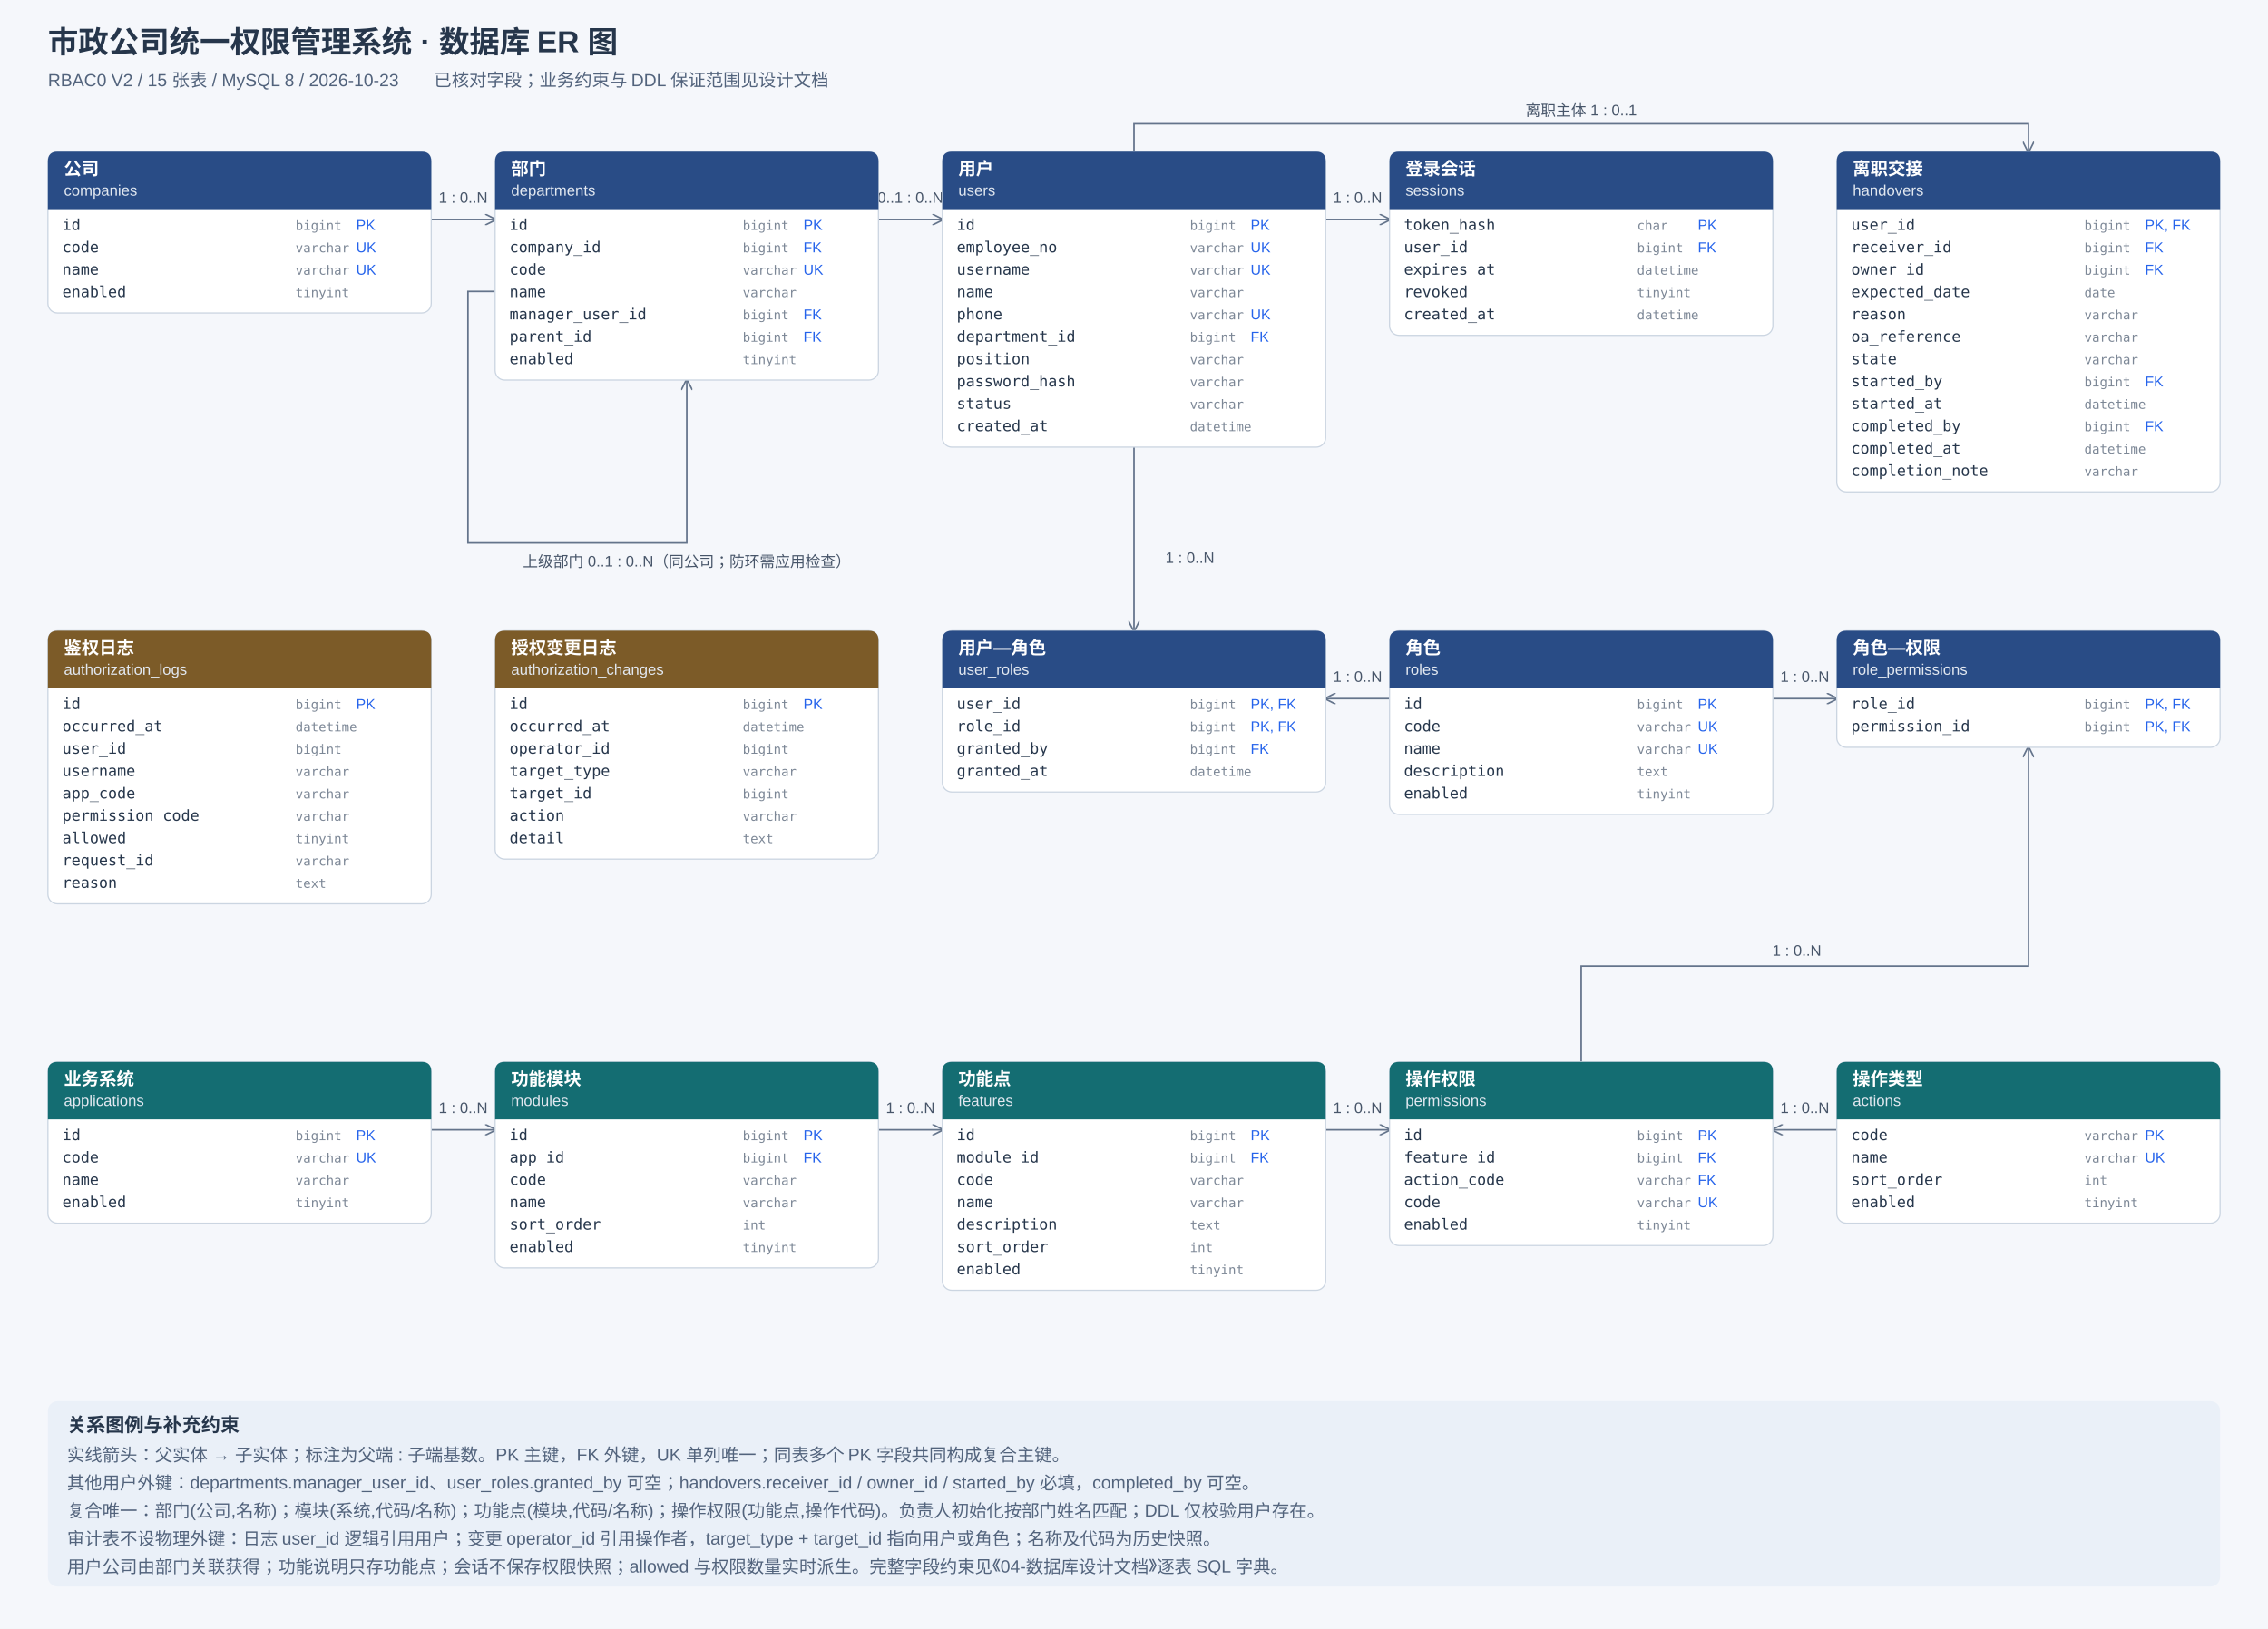
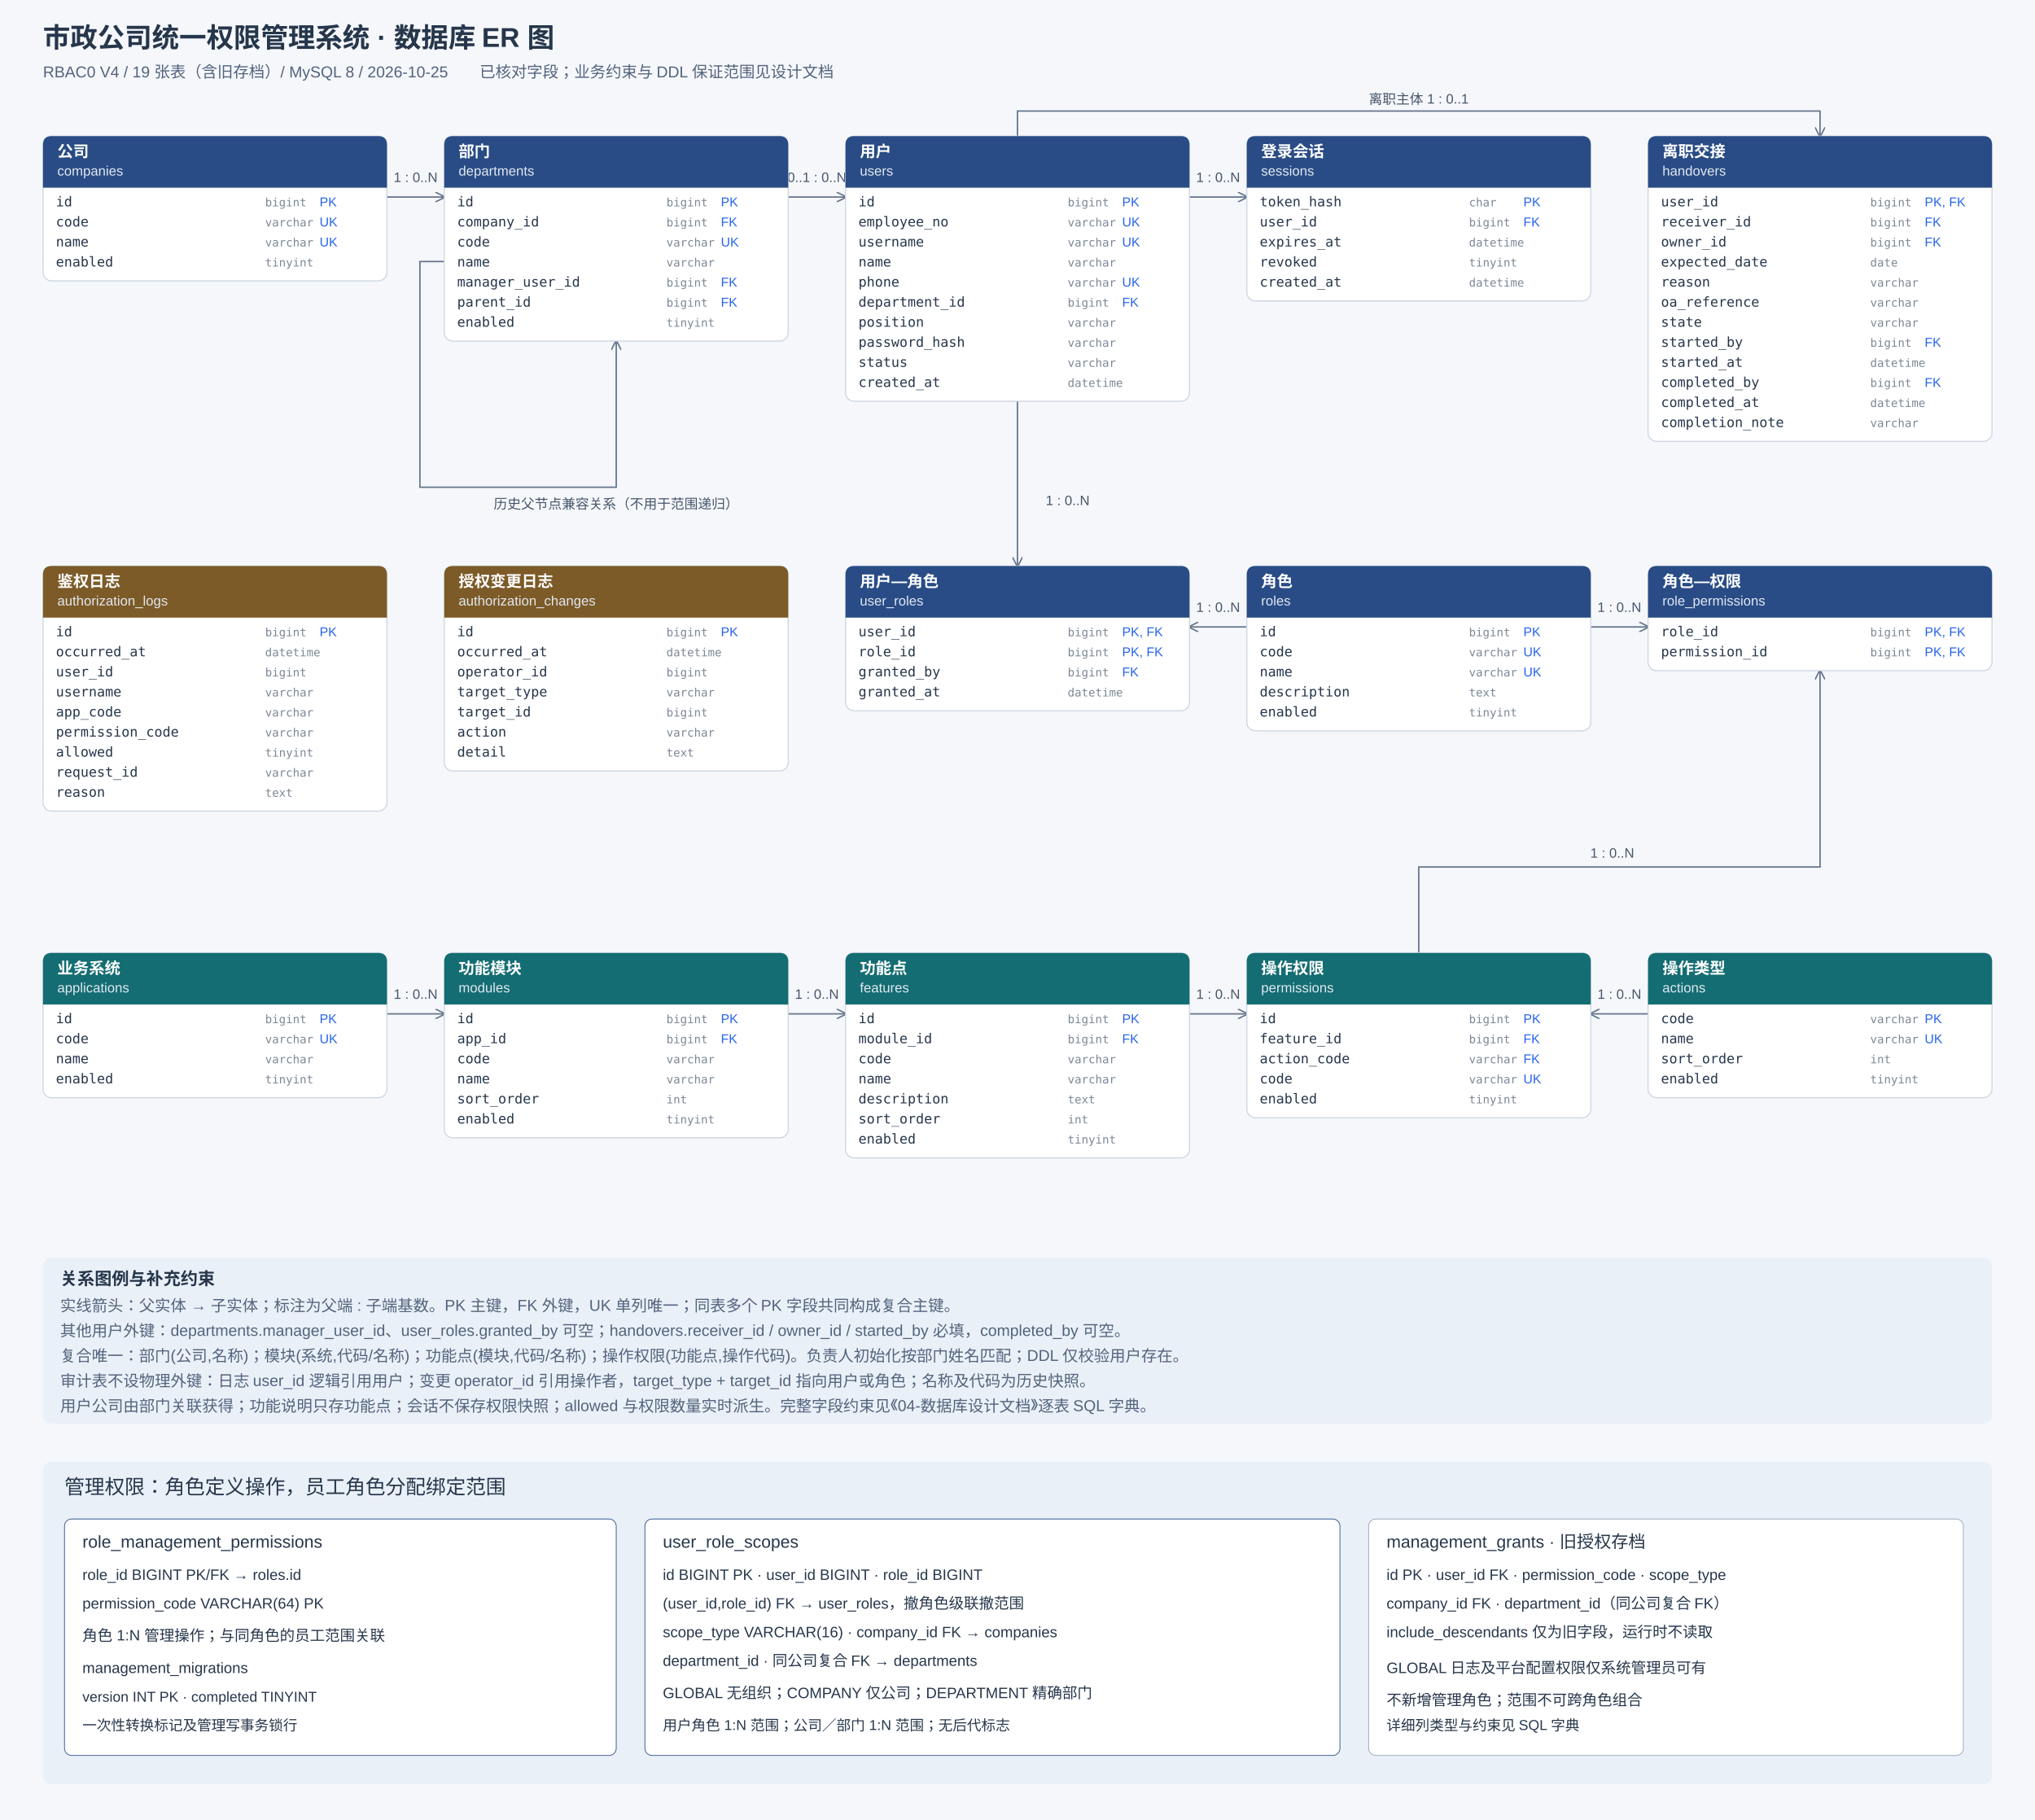
- <svg xmlns="http://www.w3.org/2000/svg" width="2840" height="2040" viewBox="0 0 2840 2040">
+ <svg xmlns="http://www.w3.org/2000/svg" width="2840" height="2540" viewBox="0 0 2840 2540">
  <defs>
    <marker id="arrow" viewBox="0 0 10 10" refX="9" refY="5" markerWidth="7" markerHeight="7" orient="auto-start-reverse">
      <path d="M0 0L10 5L0 10" fill="none" stroke="#64748b" stroke-width="1.4" />
    </marker>
  </defs>
  <style>text{font-family:"PingFang SC","Microsoft YaHei",Arial,sans-serif;fill:#26364b}.field{font-family:Menlo,Consolas,monospace;font-size:19px}.edge{fill:none;stroke:#64748b;stroke-width:2;marker-end:url(#arrow)}.rel{font-size:19px;fill:#475569;paint-order:stroke;stroke:#f5f7fb;stroke-width:7px;stroke-linejoin:round}.key{fill:#2563eb;font-size:18px}.note{font-size:22px;fill:#52637c}</style>
-   <rect width="2840" height="2040" fill="#f5f7fb" />
+   <rect width="2840" height="2540" fill="#f5f7fb" />
  <text x="60" y="66" font-size="38" font-weight="700">市政公司统一权限管理系统 · 数据库 ER 图</text>
-   <text x="60" y="108" class="note">RBAC0 V2 / 15 张表 / MySQL 8 / 2026-10-23　　已核对字段；业务约束与 DDL 保证范围见设计文档</text>
+   <text x="60" y="108" class="note">RBAC0 V4 / 19 张表（含旧存档）/ MySQL 8 / 2026-10-25　　已核对字段；业务约束与 DDL 保证范围见设计文档</text>
  <path class="edge" d="M540 275H620" />
  <text class="rel" x="580" y="254" text-anchor="middle">1 : 0..N</text>
  <path class="edge" d="M1100 275H1180" />
  <text class="rel" x="1140" y="254" text-anchor="middle">0..1 : 0..N</text>
  <path class="edge" d="M1660 275H1740" />
  <text class="rel" x="1700" y="254" text-anchor="middle">1 : 0..N</text>
  <path class="edge" d="M1420 190V155H2540V190" />
  <text class="rel" x="1980" y="145" text-anchor="middle">离职主体 1 : 0..1</text>
  <path class="edge" d="M1420 560V790" />
  <text class="rel" x="1490" y="705" text-anchor="middle">1 : 0..N</text>
  <path class="edge" d="M1740 875H1660" />
  <text class="rel" x="1700" y="854" text-anchor="middle">1 : 0..N</text>
  <path class="edge" d="M2220 875H2300" />
  <text class="rel" x="2260" y="854" text-anchor="middle">1 : 0..N</text>
  <path class="edge" d="M1980 1330V1210H2540V936" />
  <text class="rel" x="2250" y="1197" text-anchor="middle">1 : 0..N</text>
  <path class="edge" d="M540 1415H620" />
  <text class="rel" x="580" y="1394" text-anchor="middle">1 : 0..N</text>
  <path class="edge" d="M1100 1415H1180" />
  <text class="rel" x="1140" y="1394" text-anchor="middle">1 : 0..N</text>
  <path class="edge" d="M1660 1415H1740" />
  <text class="rel" x="1700" y="1394" text-anchor="middle">1 : 0..N</text>
  <path class="edge" d="M2300 1415H2220" />
  <text class="rel" x="2260" y="1394" text-anchor="middle">1 : 0..N</text>
  <path class="edge" d="M620 365H586V680H860V476" />
-   <text class="rel" x="860" y="710" text-anchor="middle">上级部门 0..1 : 0..N（同公司；防环需应用检查）</text>
+   <text class="rel" x="860" y="710" text-anchor="middle">历史父节点兼容关系（不用于范围递归）</text>
  <rect x="60" y="190" width="480" height="202" rx="12" fill="white" stroke="#cbd5e1" stroke-width="1.5" />
  <path d="M72 190H528Q540 190 540 202V262H60V202Q60 190 72 190" fill="#294c86" />
  <text x="80" y="219" style="fill:white" font-size="22" font-weight="700">公司</text>
  <text x="80" y="245" style="fill:#e2e8f0" font-size="19">companies</text>
  <text x="78" y="288" class="field">id</text>
  <text x="370" y="288" class="field" style="fill:#7c8796;font-size:16px">bigint</text>
  <text x="446" y="288" class="key">PK</text>
  <text x="78" y="316" class="field">code</text>
  <text x="370" y="316" class="field" style="fill:#7c8796;font-size:16px">varchar</text>
  <text x="446" y="316" class="key">UK</text>
  <text x="78" y="344" class="field">name</text>
  <text x="370" y="344" class="field" style="fill:#7c8796;font-size:16px">varchar</text>
  <text x="446" y="344" class="key">UK</text>
  <text x="78" y="372" class="field">enabled</text>
  <text x="370" y="372" class="field" style="fill:#7c8796;font-size:16px">tinyint</text>
  <text x="446" y="372" class="key" />
  <rect x="620" y="190" width="480" height="286" rx="12" fill="white" stroke="#cbd5e1" stroke-width="1.5" />
  <path d="M632 190H1088Q1100 190 1100 202V262H620V202Q620 190 632 190" fill="#294c86" />
  <text x="640" y="219" style="fill:white" font-size="22" font-weight="700">部门</text>
  <text x="640" y="245" style="fill:#e2e8f0" font-size="19">departments</text>
  <text x="638" y="288" class="field">id</text>
  <text x="930" y="288" class="field" style="fill:#7c8796;font-size:16px">bigint</text>
  <text x="1006" y="288" class="key">PK</text>
  <text x="638" y="316" class="field">company_id</text>
  <text x="930" y="316" class="field" style="fill:#7c8796;font-size:16px">bigint</text>
  <text x="1006" y="316" class="key">FK</text>
  <text x="638" y="344" class="field">code</text>
  <text x="930" y="344" class="field" style="fill:#7c8796;font-size:16px">varchar</text>
  <text x="1006" y="344" class="key">UK</text>
  <text x="638" y="372" class="field">name</text>
  <text x="930" y="372" class="field" style="fill:#7c8796;font-size:16px">varchar</text>
  <text x="1006" y="372" class="key" />
  <text x="638" y="400" class="field">manager_user_id</text>
  <text x="930" y="400" class="field" style="fill:#7c8796;font-size:16px">bigint</text>
  <text x="1006" y="400" class="key">FK</text>
  <text x="638" y="428" class="field">parent_id</text>
  <text x="930" y="428" class="field" style="fill:#7c8796;font-size:16px">bigint</text>
  <text x="1006" y="428" class="key">FK</text>
  <text x="638" y="456" class="field">enabled</text>
  <text x="930" y="456" class="field" style="fill:#7c8796;font-size:16px">tinyint</text>
  <text x="1006" y="456" class="key" />
  <rect x="1180" y="190" width="480" height="370" rx="12" fill="white" stroke="#cbd5e1" stroke-width="1.5" />
  <path d="M1192 190H1648Q1660 190 1660 202V262H1180V202Q1180 190 1192 190" fill="#294c86" />
  <text x="1200" y="219" style="fill:white" font-size="22" font-weight="700">用户</text>
  <text x="1200" y="245" style="fill:#e2e8f0" font-size="19">users</text>
  <text x="1198" y="288" class="field">id</text>
  <text x="1490" y="288" class="field" style="fill:#7c8796;font-size:16px">bigint</text>
  <text x="1566" y="288" class="key">PK</text>
  <text x="1198" y="316" class="field">employee_no</text>
  <text x="1490" y="316" class="field" style="fill:#7c8796;font-size:16px">varchar</text>
  <text x="1566" y="316" class="key">UK</text>
  <text x="1198" y="344" class="field">username</text>
  <text x="1490" y="344" class="field" style="fill:#7c8796;font-size:16px">varchar</text>
  <text x="1566" y="344" class="key">UK</text>
  <text x="1198" y="372" class="field">name</text>
  <text x="1490" y="372" class="field" style="fill:#7c8796;font-size:16px">varchar</text>
  <text x="1566" y="372" class="key" />
  <text x="1198" y="400" class="field">phone</text>
  <text x="1490" y="400" class="field" style="fill:#7c8796;font-size:16px">varchar</text>
  <text x="1566" y="400" class="key">UK</text>
  <text x="1198" y="428" class="field">department_id</text>
  <text x="1490" y="428" class="field" style="fill:#7c8796;font-size:16px">bigint</text>
  <text x="1566" y="428" class="key">FK</text>
  <text x="1198" y="456" class="field">position</text>
  <text x="1490" y="456" class="field" style="fill:#7c8796;font-size:16px">varchar</text>
  <text x="1566" y="456" class="key" />
  <text x="1198" y="484" class="field">password_hash</text>
  <text x="1490" y="484" class="field" style="fill:#7c8796;font-size:16px">varchar</text>
  <text x="1566" y="484" class="key" />
  <text x="1198" y="512" class="field">status</text>
  <text x="1490" y="512" class="field" style="fill:#7c8796;font-size:16px">varchar</text>
  <text x="1566" y="512" class="key" />
  <text x="1198" y="540" class="field">created_at</text>
  <text x="1490" y="540" class="field" style="fill:#7c8796;font-size:16px">datetime</text>
  <text x="1566" y="540" class="key" />
  <rect x="60" y="1330" width="480" height="202" rx="12" fill="white" stroke="#cbd5e1" stroke-width="1.5" />
  <path d="M72 1330H528Q540 1330 540 1342V1402H60V1342Q60 1330 72 1330" fill="#146d72" />
  <text x="80" y="1359" style="fill:white" font-size="22" font-weight="700">业务系统</text>
  <text x="80" y="1385" style="fill:#e2e8f0" font-size="19">applications</text>
  <text x="78" y="1428" class="field">id</text>
  <text x="370" y="1428" class="field" style="fill:#7c8796;font-size:16px">bigint</text>
  <text x="446" y="1428" class="key">PK</text>
  <text x="78" y="1456" class="field">code</text>
  <text x="370" y="1456" class="field" style="fill:#7c8796;font-size:16px">varchar</text>
  <text x="446" y="1456" class="key">UK</text>
  <text x="78" y="1484" class="field">name</text>
  <text x="370" y="1484" class="field" style="fill:#7c8796;font-size:16px">varchar</text>
  <text x="446" y="1484" class="key" />
  <text x="78" y="1512" class="field">enabled</text>
  <text x="370" y="1512" class="field" style="fill:#7c8796;font-size:16px">tinyint</text>
  <text x="446" y="1512" class="key" />
  <rect x="620" y="1330" width="480" height="258" rx="12" fill="white" stroke="#cbd5e1" stroke-width="1.5" />
  <path d="M632 1330H1088Q1100 1330 1100 1342V1402H620V1342Q620 1330 632 1330" fill="#146d72" />
  <text x="640" y="1359" style="fill:white" font-size="22" font-weight="700">功能模块</text>
  <text x="640" y="1385" style="fill:#e2e8f0" font-size="19">modules</text>
  <text x="638" y="1428" class="field">id</text>
  <text x="930" y="1428" class="field" style="fill:#7c8796;font-size:16px">bigint</text>
  <text x="1006" y="1428" class="key">PK</text>
  <text x="638" y="1456" class="field">app_id</text>
  <text x="930" y="1456" class="field" style="fill:#7c8796;font-size:16px">bigint</text>
  <text x="1006" y="1456" class="key">FK</text>
  <text x="638" y="1484" class="field">code</text>
  <text x="930" y="1484" class="field" style="fill:#7c8796;font-size:16px">varchar</text>
  <text x="1006" y="1484" class="key" />
  <text x="638" y="1512" class="field">name</text>
  <text x="930" y="1512" class="field" style="fill:#7c8796;font-size:16px">varchar</text>
  <text x="1006" y="1512" class="key" />
  <text x="638" y="1540" class="field">sort_order</text>
  <text x="930" y="1540" class="field" style="fill:#7c8796;font-size:16px">int</text>
  <text x="1006" y="1540" class="key" />
  <text x="638" y="1568" class="field">enabled</text>
  <text x="930" y="1568" class="field" style="fill:#7c8796;font-size:16px">tinyint</text>
  <text x="1006" y="1568" class="key" />
  <rect x="1180" y="1330" width="480" height="286" rx="12" fill="white" stroke="#cbd5e1" stroke-width="1.5" />
  <path d="M1192 1330H1648Q1660 1330 1660 1342V1402H1180V1342Q1180 1330 1192 1330" fill="#146d72" />
  <text x="1200" y="1359" style="fill:white" font-size="22" font-weight="700">功能点</text>
  <text x="1200" y="1385" style="fill:#e2e8f0" font-size="19">features</text>
  <text x="1198" y="1428" class="field">id</text>
  <text x="1490" y="1428" class="field" style="fill:#7c8796;font-size:16px">bigint</text>
  <text x="1566" y="1428" class="key">PK</text>
  <text x="1198" y="1456" class="field">module_id</text>
  <text x="1490" y="1456" class="field" style="fill:#7c8796;font-size:16px">bigint</text>
  <text x="1566" y="1456" class="key">FK</text>
  <text x="1198" y="1484" class="field">code</text>
  <text x="1490" y="1484" class="field" style="fill:#7c8796;font-size:16px">varchar</text>
  <text x="1566" y="1484" class="key" />
  <text x="1198" y="1512" class="field">name</text>
  <text x="1490" y="1512" class="field" style="fill:#7c8796;font-size:16px">varchar</text>
  <text x="1566" y="1512" class="key" />
  <text x="1198" y="1540" class="field">description</text>
  <text x="1490" y="1540" class="field" style="fill:#7c8796;font-size:16px">text</text>
  <text x="1566" y="1540" class="key" />
  <text x="1198" y="1568" class="field">sort_order</text>
  <text x="1490" y="1568" class="field" style="fill:#7c8796;font-size:16px">int</text>
  <text x="1566" y="1568" class="key" />
  <text x="1198" y="1596" class="field">enabled</text>
  <text x="1490" y="1596" class="field" style="fill:#7c8796;font-size:16px">tinyint</text>
  <text x="1566" y="1596" class="key" />
  <rect x="2300" y="1330" width="480" height="202" rx="12" fill="white" stroke="#cbd5e1" stroke-width="1.5" />
  <path d="M2312 1330H2768Q2780 1330 2780 1342V1402H2300V1342Q2300 1330 2312 1330" fill="#146d72" />
  <text x="2320" y="1359" style="fill:white" font-size="22" font-weight="700">操作类型</text>
  <text x="2320" y="1385" style="fill:#e2e8f0" font-size="19">actions</text>
  <text x="2318" y="1428" class="field">code</text>
  <text x="2610" y="1428" class="field" style="fill:#7c8796;font-size:16px">varchar</text>
  <text x="2686" y="1428" class="key">PK</text>
  <text x="2318" y="1456" class="field">name</text>
  <text x="2610" y="1456" class="field" style="fill:#7c8796;font-size:16px">varchar</text>
  <text x="2686" y="1456" class="key">UK</text>
  <text x="2318" y="1484" class="field">sort_order</text>
  <text x="2610" y="1484" class="field" style="fill:#7c8796;font-size:16px">int</text>
  <text x="2686" y="1484" class="key" />
  <text x="2318" y="1512" class="field">enabled</text>
  <text x="2610" y="1512" class="field" style="fill:#7c8796;font-size:16px">tinyint</text>
  <text x="2686" y="1512" class="key" />
  <rect x="1740" y="1330" width="480" height="230" rx="12" fill="white" stroke="#cbd5e1" stroke-width="1.5" />
  <path d="M1752 1330H2208Q2220 1330 2220 1342V1402H1740V1342Q1740 1330 1752 1330" fill="#146d72" />
  <text x="1760" y="1359" style="fill:white" font-size="22" font-weight="700">操作权限</text>
  <text x="1760" y="1385" style="fill:#e2e8f0" font-size="19">permissions</text>
  <text x="1758" y="1428" class="field">id</text>
  <text x="2050" y="1428" class="field" style="fill:#7c8796;font-size:16px">bigint</text>
  <text x="2126" y="1428" class="key">PK</text>
  <text x="1758" y="1456" class="field">feature_id</text>
  <text x="2050" y="1456" class="field" style="fill:#7c8796;font-size:16px">bigint</text>
  <text x="2126" y="1456" class="key">FK</text>
  <text x="1758" y="1484" class="field">action_code</text>
  <text x="2050" y="1484" class="field" style="fill:#7c8796;font-size:16px">varchar</text>
  <text x="2126" y="1484" class="key">FK</text>
  <text x="1758" y="1512" class="field">code</text>
  <text x="2050" y="1512" class="field" style="fill:#7c8796;font-size:16px">varchar</text>
  <text x="2126" y="1512" class="key">UK</text>
  <text x="1758" y="1540" class="field">enabled</text>
  <text x="2050" y="1540" class="field" style="fill:#7c8796;font-size:16px">tinyint</text>
  <text x="2126" y="1540" class="key" />
  <rect x="1740" y="790" width="480" height="230" rx="12" fill="white" stroke="#cbd5e1" stroke-width="1.5" />
  <path d="M1752 790H2208Q2220 790 2220 802V862H1740V802Q1740 790 1752 790" fill="#294c86" />
  <text x="1760" y="819" style="fill:white" font-size="22" font-weight="700">角色</text>
  <text x="1760" y="845" style="fill:#e2e8f0" font-size="19">roles</text>
  <text x="1758" y="888" class="field">id</text>
  <text x="2050" y="888" class="field" style="fill:#7c8796;font-size:16px">bigint</text>
  <text x="2126" y="888" class="key">PK</text>
  <text x="1758" y="916" class="field">code</text>
  <text x="2050" y="916" class="field" style="fill:#7c8796;font-size:16px">varchar</text>
  <text x="2126" y="916" class="key">UK</text>
  <text x="1758" y="944" class="field">name</text>
  <text x="2050" y="944" class="field" style="fill:#7c8796;font-size:16px">varchar</text>
  <text x="2126" y="944" class="key">UK</text>
  <text x="1758" y="972" class="field">description</text>
  <text x="2050" y="972" class="field" style="fill:#7c8796;font-size:16px">text</text>
  <text x="2126" y="972" class="key" />
  <text x="1758" y="1000" class="field">enabled</text>
  <text x="2050" y="1000" class="field" style="fill:#7c8796;font-size:16px">tinyint</text>
  <text x="2126" y="1000" class="key" />
  <rect x="1180" y="790" width="480" height="202" rx="12" fill="white" stroke="#cbd5e1" stroke-width="1.5" />
  <path d="M1192 790H1648Q1660 790 1660 802V862H1180V802Q1180 790 1192 790" fill="#294c86" />
  <text x="1200" y="819" style="fill:white" font-size="22" font-weight="700">用户—角色</text>
  <text x="1200" y="845" style="fill:#e2e8f0" font-size="19">user_roles</text>
  <text x="1198" y="888" class="field">user_id</text>
  <text x="1490" y="888" class="field" style="fill:#7c8796;font-size:16px">bigint</text>
  <text x="1566" y="888" class="key">PK, FK</text>
  <text x="1198" y="916" class="field">role_id</text>
  <text x="1490" y="916" class="field" style="fill:#7c8796;font-size:16px">bigint</text>
  <text x="1566" y="916" class="key">PK, FK</text>
  <text x="1198" y="944" class="field">granted_by</text>
  <text x="1490" y="944" class="field" style="fill:#7c8796;font-size:16px">bigint</text>
  <text x="1566" y="944" class="key">FK</text>
  <text x="1198" y="972" class="field">granted_at</text>
  <text x="1490" y="972" class="field" style="fill:#7c8796;font-size:16px">datetime</text>
  <text x="1566" y="972" class="key" />
  <rect x="2300" y="790" width="480" height="146" rx="12" fill="white" stroke="#cbd5e1" stroke-width="1.5" />
  <path d="M2312 790H2768Q2780 790 2780 802V862H2300V802Q2300 790 2312 790" fill="#294c86" />
  <text x="2320" y="819" style="fill:white" font-size="22" font-weight="700">角色—权限</text>
  <text x="2320" y="845" style="fill:#e2e8f0" font-size="19">role_permissions</text>
  <text x="2318" y="888" class="field">role_id</text>
  <text x="2610" y="888" class="field" style="fill:#7c8796;font-size:16px">bigint</text>
  <text x="2686" y="888" class="key">PK, FK</text>
  <text x="2318" y="916" class="field">permission_id</text>
  <text x="2610" y="916" class="field" style="fill:#7c8796;font-size:16px">bigint</text>
  <text x="2686" y="916" class="key">PK, FK</text>
  <rect x="1740" y="190" width="480" height="230" rx="12" fill="white" stroke="#cbd5e1" stroke-width="1.5" />
  <path d="M1752 190H2208Q2220 190 2220 202V262H1740V202Q1740 190 1752 190" fill="#294c86" />
  <text x="1760" y="219" style="fill:white" font-size="22" font-weight="700">登录会话</text>
  <text x="1760" y="245" style="fill:#e2e8f0" font-size="19">sessions</text>
  <text x="1758" y="288" class="field">token_hash</text>
  <text x="2050" y="288" class="field" style="fill:#7c8796;font-size:16px">char</text>
  <text x="2126" y="288" class="key">PK</text>
  <text x="1758" y="316" class="field">user_id</text>
  <text x="2050" y="316" class="field" style="fill:#7c8796;font-size:16px">bigint</text>
  <text x="2126" y="316" class="key">FK</text>
  <text x="1758" y="344" class="field">expires_at</text>
  <text x="2050" y="344" class="field" style="fill:#7c8796;font-size:16px">datetime</text>
  <text x="2126" y="344" class="key" />
  <text x="1758" y="372" class="field">revoked</text>
  <text x="2050" y="372" class="field" style="fill:#7c8796;font-size:16px">tinyint</text>
  <text x="2126" y="372" class="key" />
  <text x="1758" y="400" class="field">created_at</text>
  <text x="2050" y="400" class="field" style="fill:#7c8796;font-size:16px">datetime</text>
  <text x="2126" y="400" class="key" />
  <rect x="2300" y="190" width="480" height="426" rx="12" fill="white" stroke="#cbd5e1" stroke-width="1.5" />
  <path d="M2312 190H2768Q2780 190 2780 202V262H2300V202Q2300 190 2312 190" fill="#294c86" />
  <text x="2320" y="219" style="fill:white" font-size="22" font-weight="700">离职交接</text>
  <text x="2320" y="245" style="fill:#e2e8f0" font-size="19">handovers</text>
  <text x="2318" y="288" class="field">user_id</text>
  <text x="2610" y="288" class="field" style="fill:#7c8796;font-size:16px">bigint</text>
  <text x="2686" y="288" class="key">PK, FK</text>
  <text x="2318" y="316" class="field">receiver_id</text>
  <text x="2610" y="316" class="field" style="fill:#7c8796;font-size:16px">bigint</text>
  <text x="2686" y="316" class="key">FK</text>
  <text x="2318" y="344" class="field">owner_id</text>
  <text x="2610" y="344" class="field" style="fill:#7c8796;font-size:16px">bigint</text>
  <text x="2686" y="344" class="key">FK</text>
  <text x="2318" y="372" class="field">expected_date</text>
  <text x="2610" y="372" class="field" style="fill:#7c8796;font-size:16px">date</text>
  <text x="2686" y="372" class="key" />
  <text x="2318" y="400" class="field">reason</text>
  <text x="2610" y="400" class="field" style="fill:#7c8796;font-size:16px">varchar</text>
  <text x="2686" y="400" class="key" />
  <text x="2318" y="428" class="field">oa_reference</text>
  <text x="2610" y="428" class="field" style="fill:#7c8796;font-size:16px">varchar</text>
  <text x="2686" y="428" class="key" />
  <text x="2318" y="456" class="field">state</text>
  <text x="2610" y="456" class="field" style="fill:#7c8796;font-size:16px">varchar</text>
  <text x="2686" y="456" class="key" />
  <text x="2318" y="484" class="field">started_by</text>
  <text x="2610" y="484" class="field" style="fill:#7c8796;font-size:16px">bigint</text>
  <text x="2686" y="484" class="key">FK</text>
  <text x="2318" y="512" class="field">started_at</text>
  <text x="2610" y="512" class="field" style="fill:#7c8796;font-size:16px">datetime</text>
  <text x="2686" y="512" class="key" />
  <text x="2318" y="540" class="field">completed_by</text>
  <text x="2610" y="540" class="field" style="fill:#7c8796;font-size:16px">bigint</text>
  <text x="2686" y="540" class="key">FK</text>
  <text x="2318" y="568" class="field">completed_at</text>
  <text x="2610" y="568" class="field" style="fill:#7c8796;font-size:16px">datetime</text>
  <text x="2686" y="568" class="key" />
  <text x="2318" y="596" class="field">completion_note</text>
  <text x="2610" y="596" class="field" style="fill:#7c8796;font-size:16px">varchar</text>
  <text x="2686" y="596" class="key" />
  <rect x="60" y="790" width="480" height="342" rx="12" fill="white" stroke="#cbd5e1" stroke-width="1.5" />
  <path d="M72 790H528Q540 790 540 802V862H60V802Q60 790 72 790" fill="#7c5b28" />
  <text x="80" y="819" style="fill:white" font-size="22" font-weight="700">鉴权日志</text>
  <text x="80" y="845" style="fill:#e2e8f0" font-size="19">authorization_logs</text>
  <text x="78" y="888" class="field">id</text>
  <text x="370" y="888" class="field" style="fill:#7c8796;font-size:16px">bigint</text>
  <text x="446" y="888" class="key">PK</text>
  <text x="78" y="916" class="field">occurred_at</text>
  <text x="370" y="916" class="field" style="fill:#7c8796;font-size:16px">datetime</text>
  <text x="446" y="916" class="key" />
  <text x="78" y="944" class="field">user_id</text>
  <text x="370" y="944" class="field" style="fill:#7c8796;font-size:16px">bigint</text>
  <text x="446" y="944" class="key" />
  <text x="78" y="972" class="field">username</text>
  <text x="370" y="972" class="field" style="fill:#7c8796;font-size:16px">varchar</text>
  <text x="446" y="972" class="key" />
  <text x="78" y="1000" class="field">app_code</text>
  <text x="370" y="1000" class="field" style="fill:#7c8796;font-size:16px">varchar</text>
  <text x="446" y="1000" class="key" />
  <text x="78" y="1028" class="field">permission_code</text>
  <text x="370" y="1028" class="field" style="fill:#7c8796;font-size:16px">varchar</text>
  <text x="446" y="1028" class="key" />
  <text x="78" y="1056" class="field">allowed</text>
  <text x="370" y="1056" class="field" style="fill:#7c8796;font-size:16px">tinyint</text>
  <text x="446" y="1056" class="key" />
  <text x="78" y="1084" class="field">request_id</text>
  <text x="370" y="1084" class="field" style="fill:#7c8796;font-size:16px">varchar</text>
  <text x="446" y="1084" class="key" />
  <text x="78" y="1112" class="field">reason</text>
  <text x="370" y="1112" class="field" style="fill:#7c8796;font-size:16px">text</text>
  <text x="446" y="1112" class="key" />
  <rect x="620" y="790" width="480" height="286" rx="12" fill="white" stroke="#cbd5e1" stroke-width="1.5" />
  <path d="M632 790H1088Q1100 790 1100 802V862H620V802Q620 790 632 790" fill="#7c5b28" />
  <text x="640" y="819" style="fill:white" font-size="22" font-weight="700">授权变更日志</text>
  <text x="640" y="845" style="fill:#e2e8f0" font-size="19">authorization_changes</text>
  <text x="638" y="888" class="field">id</text>
  <text x="930" y="888" class="field" style="fill:#7c8796;font-size:16px">bigint</text>
  <text x="1006" y="888" class="key">PK</text>
  <text x="638" y="916" class="field">occurred_at</text>
  <text x="930" y="916" class="field" style="fill:#7c8796;font-size:16px">datetime</text>
  <text x="1006" y="916" class="key" />
  <text x="638" y="944" class="field">operator_id</text>
  <text x="930" y="944" class="field" style="fill:#7c8796;font-size:16px">bigint</text>
  <text x="1006" y="944" class="key" />
  <text x="638" y="972" class="field">target_type</text>
  <text x="930" y="972" class="field" style="fill:#7c8796;font-size:16px">varchar</text>
  <text x="1006" y="972" class="key" />
  <text x="638" y="1000" class="field">target_id</text>
  <text x="930" y="1000" class="field" style="fill:#7c8796;font-size:16px">bigint</text>
  <text x="1006" y="1000" class="key" />
  <text x="638" y="1028" class="field">action</text>
  <text x="930" y="1028" class="field" style="fill:#7c8796;font-size:16px">varchar</text>
  <text x="1006" y="1028" class="key" />
  <text x="638" y="1056" class="field">detail</text>
  <text x="930" y="1056" class="field" style="fill:#7c8796;font-size:16px">text</text>
  <text x="1006" y="1056" class="key" />
  <rect x="60" y="1755" width="2720" height="232" rx="12" fill="#eaf0f8" />
  <text x="84" y="1793" font-size="24" font-weight="700">关系图例与补充约束</text>
  <text x="84" y="1830" class="note">实线箭头：父实体 → 子实体；标注为父端 : 子端基数。PK 主键，FK 外键，UK 单列唯一；同表多个 PK 字段共同构成复合主键。</text>
  <text x="84" y="1865" class="note">其他用户外键：departments.manager_user_id、user_roles.granted_by 可空；handovers.receiver_id / owner_id / started_by 必填，completed_by 可空。</text>
  <text x="84" y="1900" class="note">复合唯一：部门(公司,名称)；模块(系统,代码/名称)；功能点(模块,代码/名称)；操作权限(功能点,操作代码)。负责人初始化按部门姓名匹配；DDL 仅校验用户存在。</text>
  <text x="84" y="1935" class="note">审计表不设物理外键：日志 user_id 逻辑引用用户；变更 operator_id 引用操作者，target_type + target_id 指向用户或角色；名称及代码为历史快照。</text>
  <text x="84" y="1970" class="note">用户公司由部门关联获得；功能说明只存功能点；会话不保存权限快照；allowed 与权限数量实时派生。完整字段约束见《04-数据库设计文档》逐表 SQL 字典。</text>
+   <g>
+     <rect x="60" y="2040" width="2720" height="450" rx="12" fill="#eaf0f8" />
+     <text x="90" y="2085" font-size="28">管理权限：角色定义操作，员工角色分配绑定范围</text>
+     <rect x="90" y="2120" width="770" height="330" rx="10" fill="white" stroke="#294c86" />
+     <text x="115" y="2160" font-size="24">role_management_permissions</text>
+     <text x="115" y="2205" font-size="21">role_id BIGINT PK/FK → roles.id</text>
+     <text x="115" y="2245" font-size="21">permission_code VARCHAR(64) PK</text>
+     <text x="115" y="2290" font-size="21">角色 1:N 管理操作；与同角色的员工范围关联</text>
+     <text x="115" y="2335" font-size="21">management_migrations</text>
+     <text x="115" y="2375" font-size="20">version INT PK · completed TINYINT</text>
+     <text x="115" y="2415" font-size="20">一次性转换标记及管理写事务锁行</text>
+     <rect x="900" y="2120" width="970" height="330" rx="10" fill="white" stroke="#294c86" />
+     <text x="925" y="2160" font-size="24">user_role_scopes</text>
+     <text x="925" y="2205" font-size="21">id BIGINT PK · user_id BIGINT · role_id BIGINT</text>
+     <text x="925" y="2245" font-size="21">(user_id,role_id) FK → user_roles，撤角色级联撤范围</text>
+     <text x="925" y="2285" font-size="21">scope_type VARCHAR(16) · company_id FK → companies</text>
+     <text x="925" y="2325" font-size="21">department_id · 同公司复合 FK → departments</text>
+     <text x="925" y="2370" font-size="21">GLOBAL 无组织；COMPANY 仅公司；DEPARTMENT 精确部门</text>
+     <text x="925" y="2415" font-size="20">用户角色 1:N 范围；公司／部门 1:N 范围；无后代标志</text>
+     <rect x="1910" y="2120" width="830" height="330" rx="10" fill="white" stroke="#94a3b8" />
+     <text x="1935" y="2160" font-size="24">management_grants · 旧授权存档</text>
+     <text x="1935" y="2205" font-size="21">id PK · user_id FK · permission_code · scope_type</text>
+     <text x="1935" y="2245" font-size="21">company_id FK · department_id（同公司复合 FK）</text>
+     <text x="1935" y="2285" font-size="21">include_descendants 仅为旧字段，运行时不读取</text>
+     <text x="1935" y="2335" font-size="21">GLOBAL 日志及平台配置权限仅系统管理员可有</text>
+     <text x="1935" y="2380" font-size="21">不新增管理角色；范围不可跨角色组合</text>
+     <text x="1935" y="2415" font-size="20">详细列类型与约束见 SQL 字典</text>
+   </g>
</svg>
